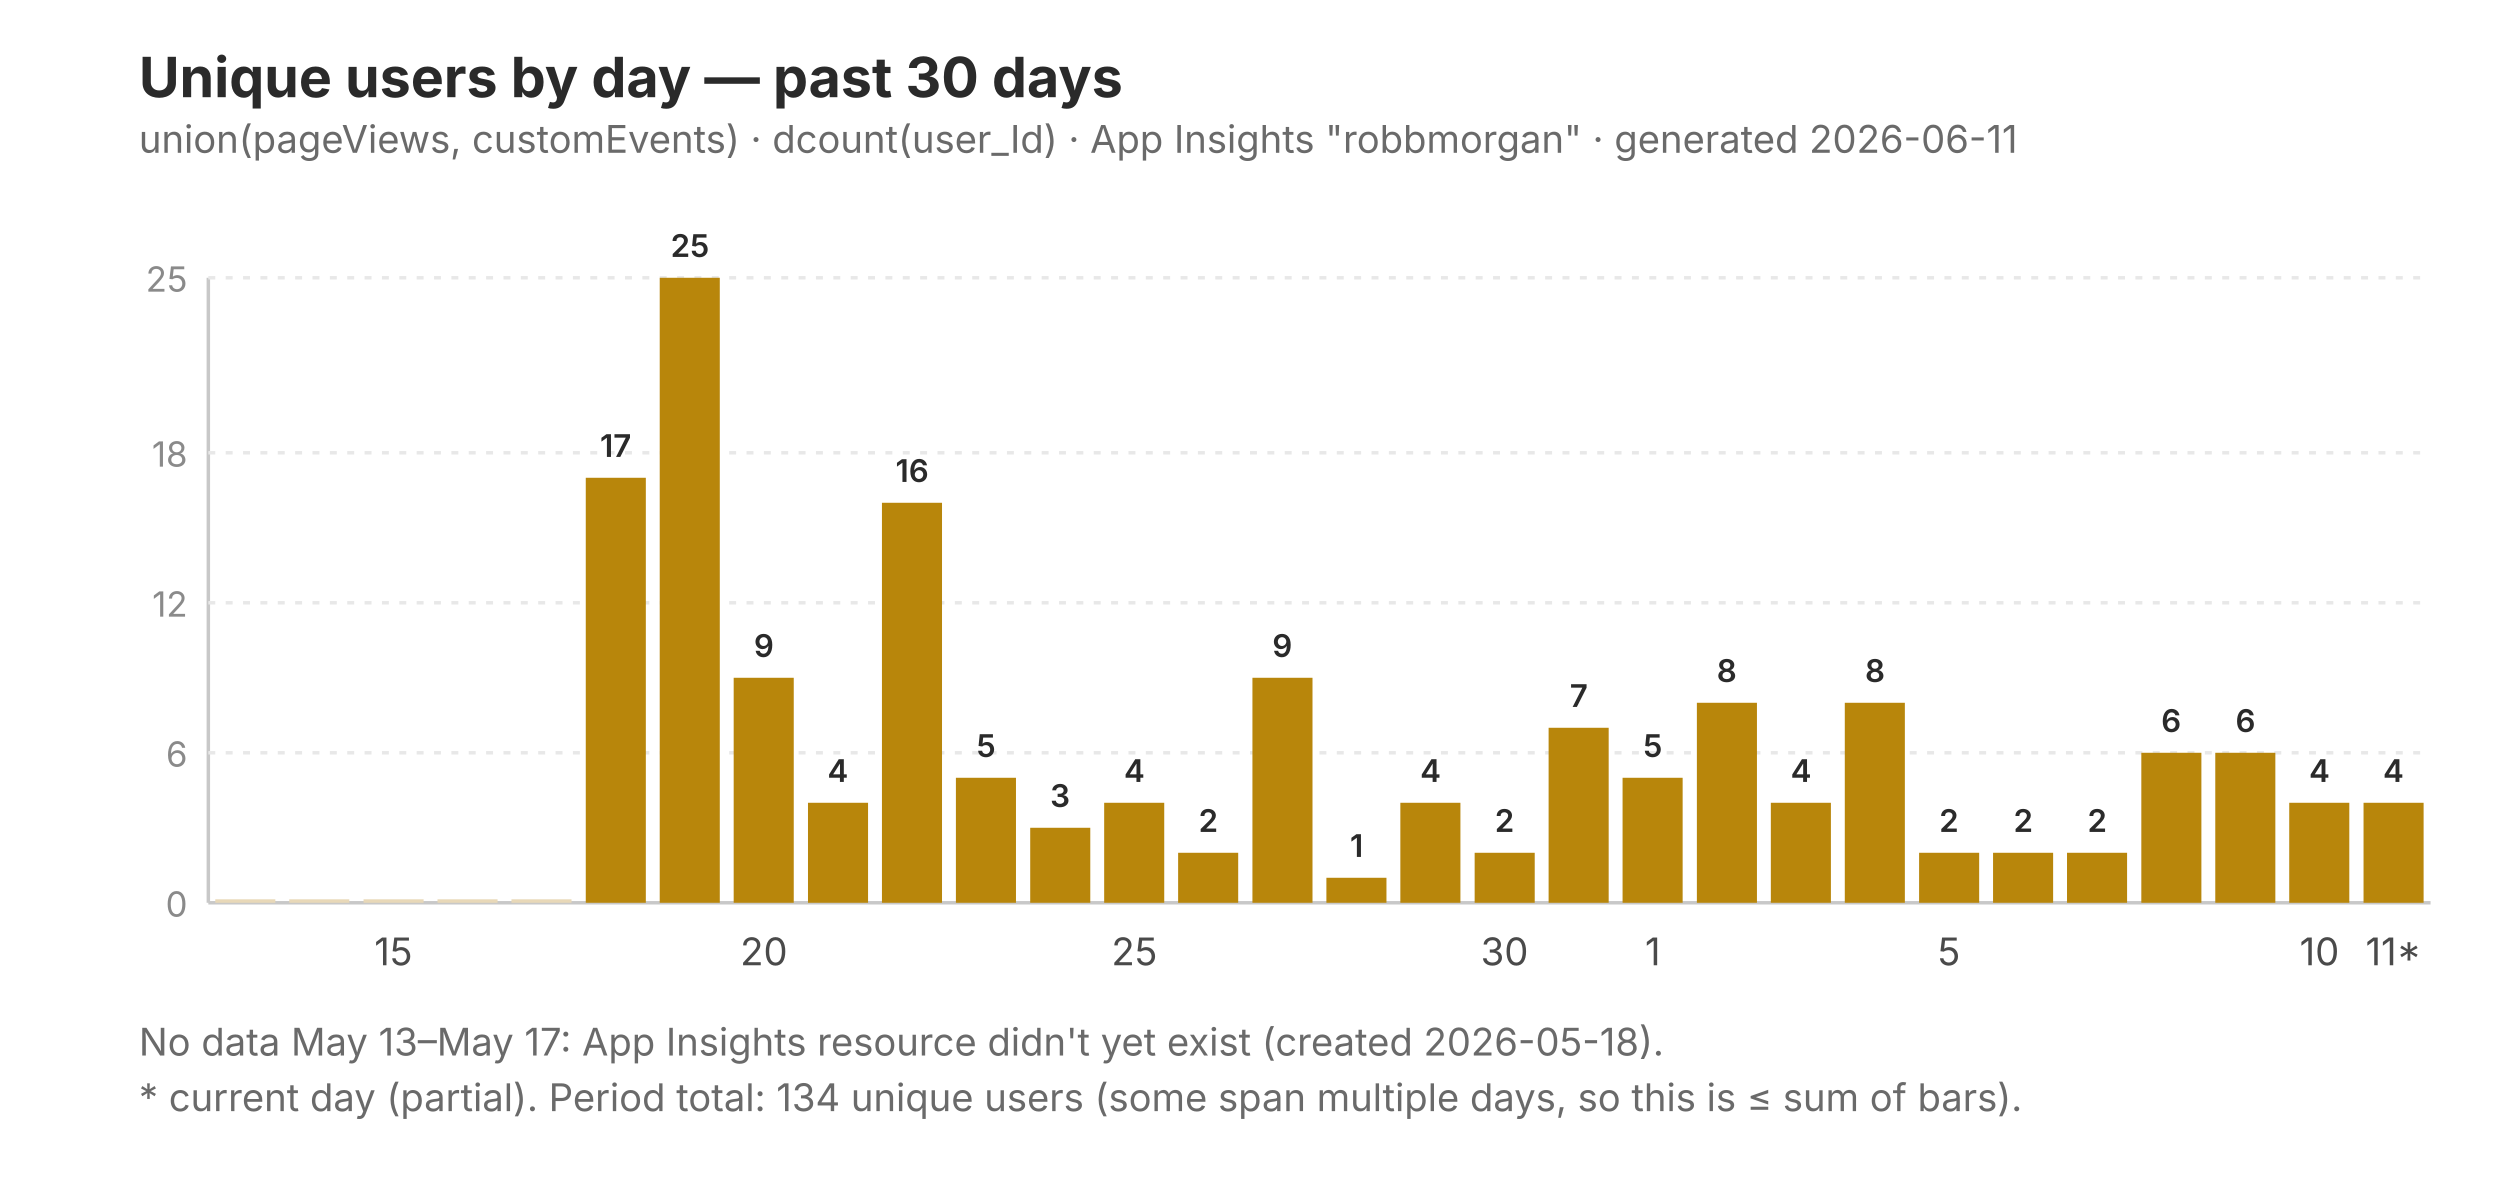
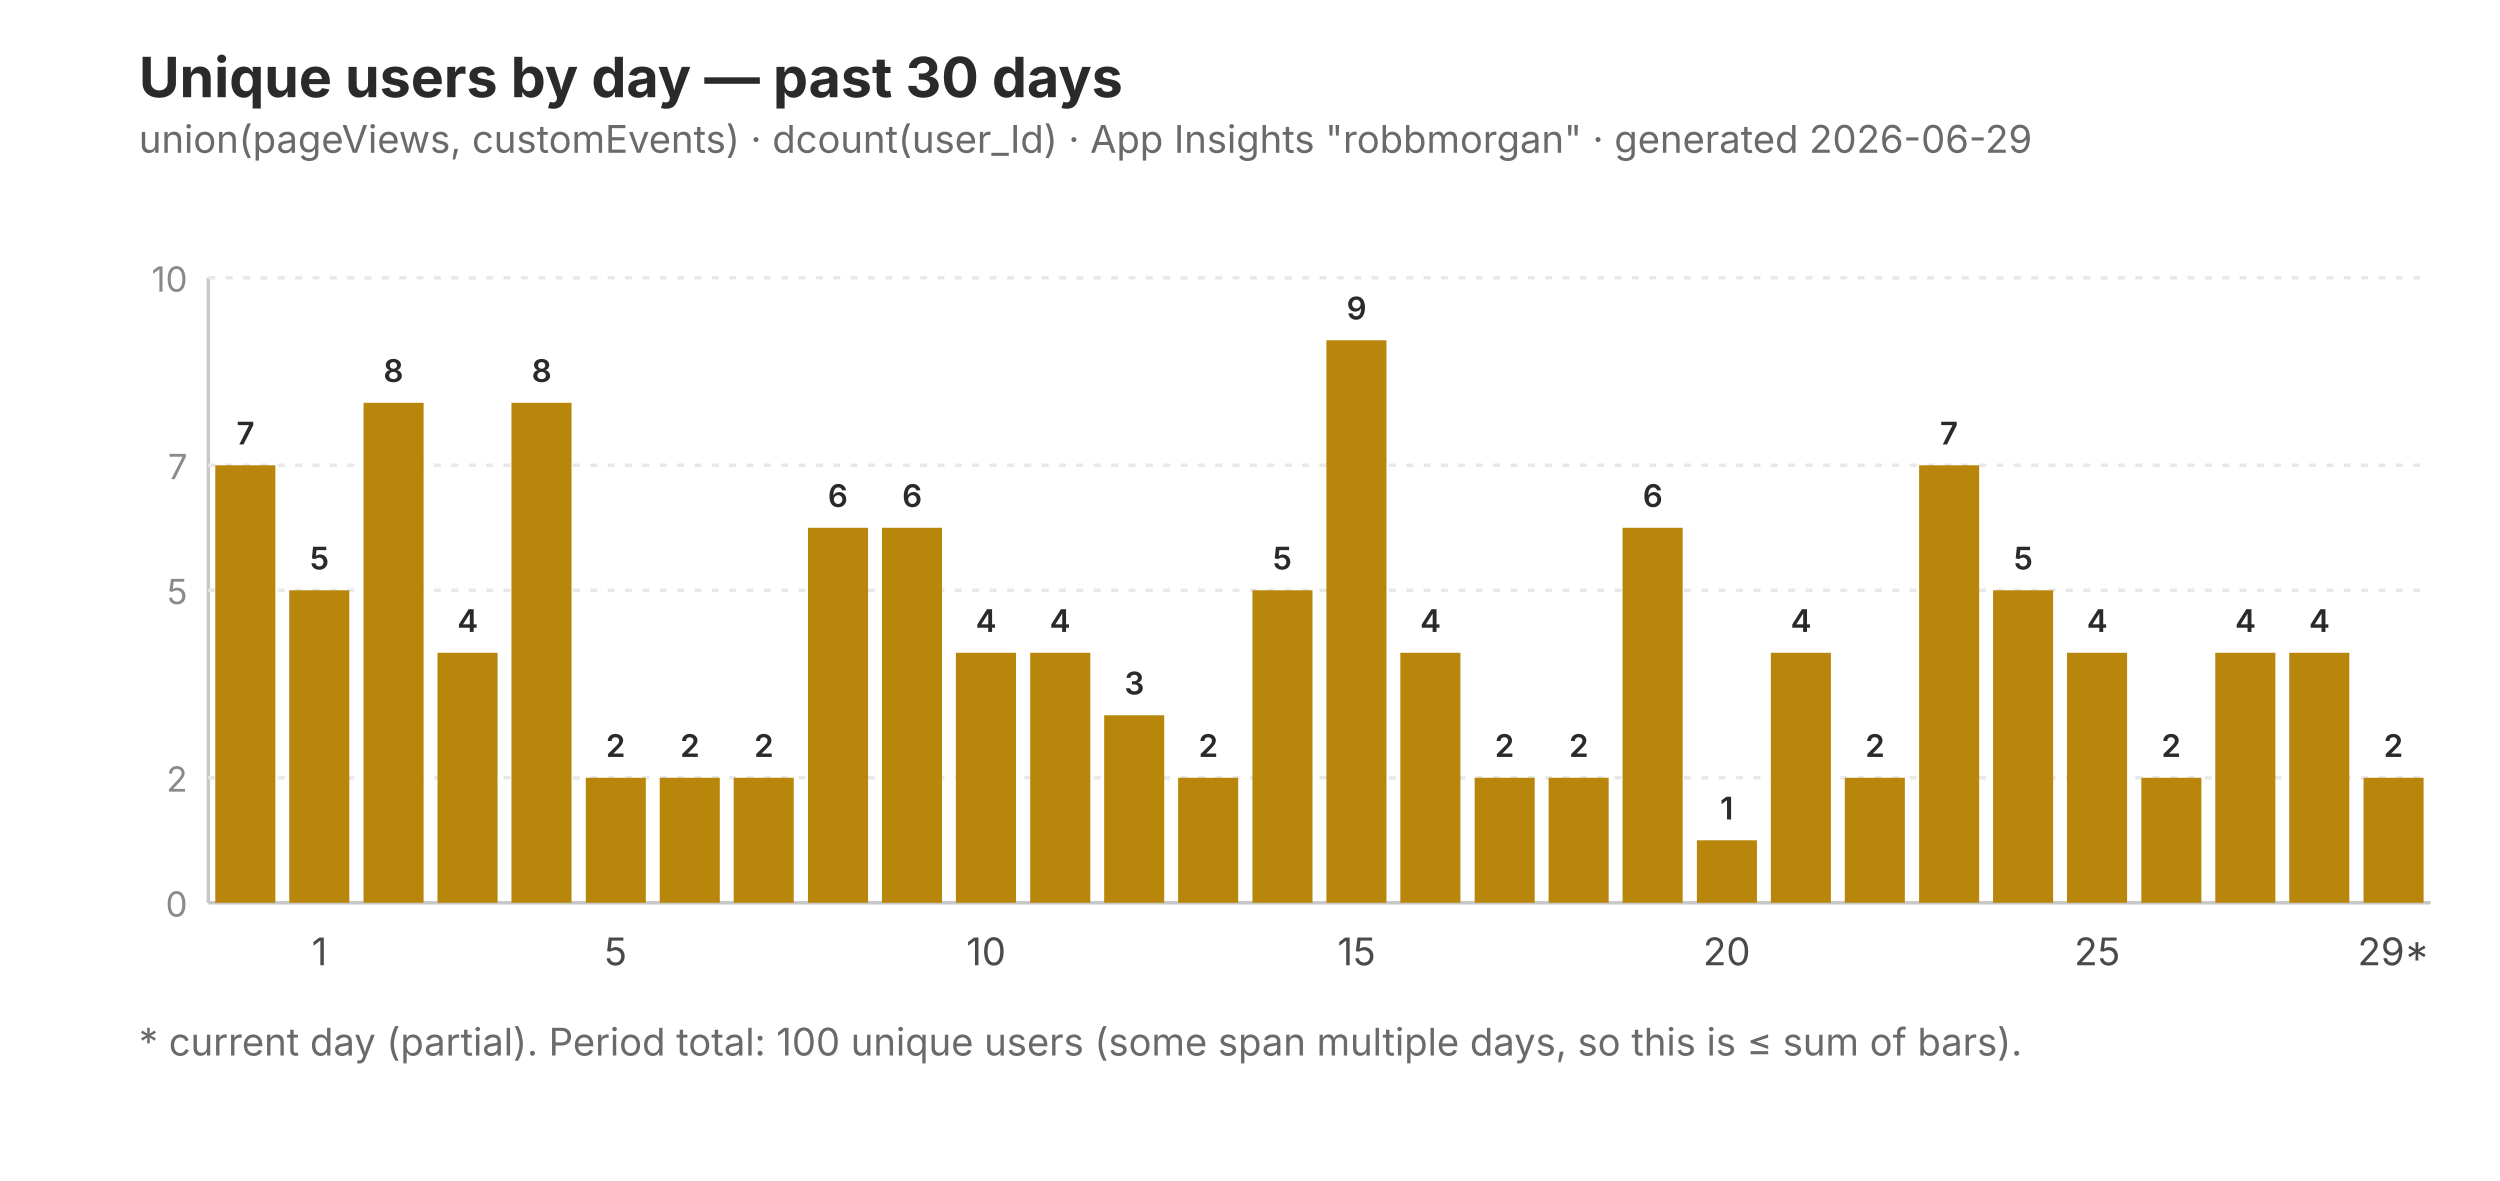
<svg xmlns="http://www.w3.org/2000/svg" viewBox="0 0 720 340" width="720" height="340" font-family="-apple-system, BlinkMacSystemFont, system-ui, sans-serif">
  <style>
    .title { font-size: 16px; font-weight: 700; fill: #2a2a2a; }
    .subtitle { font-size: 11px; fill: #6a6a6a; }
    .axis { stroke: #c8c8c8; stroke-width: 1; }
    .gridline { stroke: #e8e8e8; stroke-width: 1; stroke-dasharray: 2,3; }
    .bar { fill: #b8860b; }
    .bar-zero { fill: #e8d8b8; }
    .day-label { font-size: 11px; fill: #4a4a4a; text-anchor: middle; }
    .value-label { font-size: 11px; font-weight: 600; fill: #2a2a2a; text-anchor: middle; }
    .value-label-small { font-size: 9px; font-weight: 600; fill: #2a2a2a; text-anchor: middle; }
    .axis-label { font-size: 10px; fill: #8a8a8a; text-anchor: end; }
    .footer { font-size: 11px; fill: #6a6a6a; }
  </style>
  <text x="40" y="28" class="title">Unique users by day — past 30 days</text>
-   <text x="40" y="44" class="subtitle">union(pageViews, customEvents) · dcount(user_Id) · App Insights "robbmorgan" · generated 2026-06-11</text>
+   <text x="40" y="44" class="subtitle">union(pageViews, customEvents) · dcount(user_Id) · App Insights "robbmorgan" · generated 2026-06-29</text>
  <line x1="60" y1="260" x2="700" y2="260" class="axis" />
  <line x1="60" y1="80" x2="60" y2="260" class="axis" />
  <text x="54" y="264.0" class="axis-label">0</text>
-   <line x1="60" y1="216.8" x2="700" y2="216.8" class="gridline" />
-   <text x="54" y="220.8" class="axis-label">6</text>
-   <line x1="60" y1="173.6" x2="700" y2="173.6" class="gridline" />
-   <text x="54" y="177.6" class="axis-label">12</text>
-   <line x1="60" y1="130.4" x2="700" y2="130.4" class="gridline" />
-   <text x="54" y="134.4" class="axis-label">18</text>
+   <line x1="60" y1="224.0" x2="700" y2="224.0" class="gridline" />
+   <text x="54" y="228.0" class="axis-label">2</text>
+   <line x1="60" y1="170.0" x2="700" y2="170.0" class="gridline" />
+   <text x="54" y="174.0" class="axis-label">5</text>
+   <line x1="60" y1="134.0" x2="700" y2="134.0" class="gridline" />
+   <text x="54" y="138.0" class="axis-label">7</text>
  <line x1="60" y1="80.0" x2="700" y2="80.0" class="gridline" />
-   <text x="54" y="84.0" class="axis-label">25</text>
-   <rect x="62.0" y="259.0" width="17.3" height="1.0" class="bar-zero" />
-   <rect x="83.3" y="259.0" width="17.3" height="1.0" class="bar-zero" />
-   <rect x="104.7" y="259.0" width="17.3" height="1.0" class="bar-zero" />
-   <text x="113.3" y="278" class="day-label">15</text>
-   <rect x="126.0" y="259.0" width="17.3" height="1.0" class="bar-zero" />
-   <rect x="147.3" y="259.0" width="17.3" height="1.0" class="bar-zero" />
-   <rect x="168.7" y="137.6" width="17.3" height="122.4" class="bar" />
-   <text x="177.3" y="131.6" class="value-label-small">17</text>
-   <rect x="190.0" y="80.0" width="17.3" height="180.0" class="bar" />
-   <text x="198.7" y="74.0" class="value-label-small">25</text>
-   <rect x="211.3" y="195.2" width="17.3" height="64.8" class="bar" />
-   <text x="220.0" y="189.2" class="value-label-small">9</text>
-   <text x="220.0" y="278" class="day-label">20</text>
-   <rect x="232.7" y="231.2" width="17.3" height="28.8" class="bar" />
-   <text x="241.3" y="225.2" class="value-label-small">4</text>
-   <rect x="254.0" y="144.8" width="17.3" height="115.2" class="bar" />
-   <text x="262.7" y="138.8" class="value-label-small">16</text>
-   <rect x="275.3" y="224.0" width="17.3" height="36.0" class="bar" />
-   <text x="284.0" y="218.0" class="value-label-small">5</text>
-   <rect x="296.7" y="238.4" width="17.3" height="21.6" class="bar" />
-   <text x="305.3" y="232.4" class="value-label-small">3</text>
-   <rect x="318.0" y="231.2" width="17.3" height="28.8" class="bar" />
-   <text x="326.7" y="225.2" class="value-label-small">4</text>
-   <text x="326.7" y="278" class="day-label">25</text>
-   <rect x="339.3" y="245.6" width="17.3" height="14.4" class="bar" />
-   <text x="348.0" y="239.6" class="value-label-small">2</text>
-   <rect x="360.7" y="195.2" width="17.3" height="64.8" class="bar" />
-   <text x="369.3" y="189.2" class="value-label-small">9</text>
-   <rect x="382.0" y="252.8" width="17.3" height="7.2" class="bar" />
-   <text x="390.7" y="246.8" class="value-label-small">1</text>
-   <rect x="403.3" y="231.2" width="17.3" height="28.8" class="bar" />
-   <text x="412.0" y="225.2" class="value-label-small">4</text>
-   <rect x="424.7" y="245.6" width="17.3" height="14.4" class="bar" />
-   <text x="433.3" y="239.6" class="value-label-small">2</text>
-   <text x="433.3" y="278" class="day-label">30</text>
-   <rect x="446.0" y="209.6" width="17.3" height="50.4" class="bar" />
-   <text x="454.7" y="203.6" class="value-label-small">7</text>
-   <rect x="467.3" y="224.0" width="17.3" height="36.0" class="bar" />
-   <text x="476.0" y="218.0" class="value-label-small">5</text>
-   <text x="476.0" y="278" class="day-label">1</text>
-   <rect x="488.7" y="202.4" width="17.3" height="57.6" class="bar" />
-   <text x="497.3" y="196.4" class="value-label-small">8</text>
-   <rect x="510.0" y="231.2" width="17.3" height="28.8" class="bar" />
-   <text x="518.7" y="225.2" class="value-label-small">4</text>
-   <rect x="531.3" y="202.4" width="17.3" height="57.6" class="bar" />
-   <text x="540.0" y="196.4" class="value-label-small">8</text>
-   <rect x="552.7" y="245.6" width="17.3" height="14.4" class="bar" />
-   <text x="561.3" y="239.6" class="value-label-small">2</text>
-   <text x="561.3" y="278" class="day-label">5</text>
-   <rect x="574.0" y="245.6" width="17.3" height="14.4" class="bar" />
-   <text x="582.7" y="239.6" class="value-label-small">2</text>
-   <rect x="595.3" y="245.6" width="17.3" height="14.4" class="bar" />
-   <text x="604.0" y="239.6" class="value-label-small">2</text>
-   <rect x="616.7" y="216.8" width="17.3" height="43.2" class="bar" />
-   <text x="625.3" y="210.8" class="value-label-small">6</text>
-   <rect x="638.0" y="216.8" width="17.3" height="43.2" class="bar" />
-   <text x="646.7" y="210.8" class="value-label-small">6</text>
-   <rect x="659.3" y="231.2" width="17.3" height="28.8" class="bar" />
-   <text x="668.0" y="225.2" class="value-label-small">4</text>
-   <text x="668.0" y="278" class="day-label">10</text>
-   <rect x="680.7" y="231.2" width="17.3" height="28.8" class="bar" />
-   <text x="689.3" y="225.2" class="value-label-small">4</text>
-   <text x="689.3" y="278" class="day-label">11*</text>
-   <text x="40" y="304" class="footer">No data May 13–May 17: App Insights resource didn't yet exist (created 2026-05-18).</text>
-   <text x="40" y="320" class="footer">* current day (partial). Period total: 134 unique users (some span multiple days, so this is ≤ sum of bars).</text>
+   <text x="54" y="84.0" class="axis-label">10</text>
+   <rect x="62.0" y="134.0" width="17.3" height="126.0" class="bar" />
+   <text x="70.7" y="128.0" class="value-label-small">7</text>
+   <rect x="83.3" y="170.0" width="17.3" height="90.0" class="bar" />
+   <text x="92.0" y="164.0" class="value-label-small">5</text>
+   <text x="92.0" y="278" class="day-label">1</text>
+   <rect x="104.7" y="116.0" width="17.3" height="144.0" class="bar" />
+   <text x="113.3" y="110.0" class="value-label-small">8</text>
+   <rect x="126.0" y="188.0" width="17.3" height="72.0" class="bar" />
+   <text x="134.7" y="182.0" class="value-label-small">4</text>
+   <rect x="147.3" y="116.0" width="17.3" height="144.0" class="bar" />
+   <text x="156.0" y="110.0" class="value-label-small">8</text>
+   <rect x="168.7" y="224.0" width="17.3" height="36.0" class="bar" />
+   <text x="177.3" y="218.0" class="value-label-small">2</text>
+   <text x="177.3" y="278" class="day-label">5</text>
+   <rect x="190.0" y="224.0" width="17.3" height="36.0" class="bar" />
+   <text x="198.7" y="218.0" class="value-label-small">2</text>
+   <rect x="211.3" y="224.0" width="17.3" height="36.0" class="bar" />
+   <text x="220.0" y="218.0" class="value-label-small">2</text>
+   <rect x="232.7" y="152.0" width="17.3" height="108.0" class="bar" />
+   <text x="241.3" y="146.0" class="value-label-small">6</text>
+   <rect x="254.0" y="152.0" width="17.3" height="108.0" class="bar" />
+   <text x="262.7" y="146.0" class="value-label-small">6</text>
+   <rect x="275.3" y="188.0" width="17.3" height="72.0" class="bar" />
+   <text x="284.0" y="182.0" class="value-label-small">4</text>
+   <text x="284.0" y="278" class="day-label">10</text>
+   <rect x="296.7" y="188.0" width="17.3" height="72.0" class="bar" />
+   <text x="305.3" y="182.0" class="value-label-small">4</text>
+   <rect x="318.0" y="206.0" width="17.3" height="54.0" class="bar" />
+   <text x="326.7" y="200.0" class="value-label-small">3</text>
+   <rect x="339.3" y="224.0" width="17.3" height="36.0" class="bar" />
+   <text x="348.0" y="218.0" class="value-label-small">2</text>
+   <rect x="360.7" y="170.0" width="17.3" height="90.0" class="bar" />
+   <text x="369.3" y="164.0" class="value-label-small">5</text>
+   <rect x="382.0" y="98.0" width="17.3" height="162.0" class="bar" />
+   <text x="390.7" y="92.0" class="value-label-small">9</text>
+   <text x="390.7" y="278" class="day-label">15</text>
+   <rect x="403.3" y="188.0" width="17.3" height="72.0" class="bar" />
+   <text x="412.0" y="182.0" class="value-label-small">4</text>
+   <rect x="424.7" y="224.0" width="17.3" height="36.0" class="bar" />
+   <text x="433.3" y="218.0" class="value-label-small">2</text>
+   <rect x="446.0" y="224.0" width="17.3" height="36.0" class="bar" />
+   <text x="454.7" y="218.0" class="value-label-small">2</text>
+   <rect x="467.3" y="152.0" width="17.3" height="108.0" class="bar" />
+   <text x="476.0" y="146.0" class="value-label-small">6</text>
+   <rect x="488.7" y="242.0" width="17.3" height="18.0" class="bar" />
+   <text x="497.3" y="236.0" class="value-label-small">1</text>
+   <text x="497.3" y="278" class="day-label">20</text>
+   <rect x="510.0" y="188.0" width="17.3" height="72.0" class="bar" />
+   <text x="518.7" y="182.0" class="value-label-small">4</text>
+   <rect x="531.3" y="224.0" width="17.3" height="36.0" class="bar" />
+   <text x="540.0" y="218.0" class="value-label-small">2</text>
+   <rect x="552.7" y="134.0" width="17.3" height="126.0" class="bar" />
+   <text x="561.3" y="128.0" class="value-label-small">7</text>
+   <rect x="574.0" y="170.0" width="17.3" height="90.0" class="bar" />
+   <text x="582.7" y="164.0" class="value-label-small">5</text>
+   <rect x="595.3" y="188.0" width="17.3" height="72.0" class="bar" />
+   <text x="604.0" y="182.0" class="value-label-small">4</text>
+   <text x="604.0" y="278" class="day-label">25</text>
+   <rect x="616.7" y="224.0" width="17.3" height="36.0" class="bar" />
+   <text x="625.3" y="218.0" class="value-label-small">2</text>
+   <rect x="638.0" y="188.0" width="17.3" height="72.0" class="bar" />
+   <text x="646.7" y="182.0" class="value-label-small">4</text>
+   <rect x="659.3" y="188.0" width="17.3" height="72.0" class="bar" />
+   <text x="668.0" y="182.0" class="value-label-small">4</text>
+   <rect x="680.7" y="224.0" width="17.3" height="36.0" class="bar" />
+   <text x="689.3" y="218.0" class="value-label-small">2</text>
+   <text x="689.3" y="278" class="day-label">29*</text>
+   <text x="40" y="304" class="footer">* current day (partial). Period total: 100 unique users (some span multiple days, so this is ≤ sum of bars).</text>
</svg>
